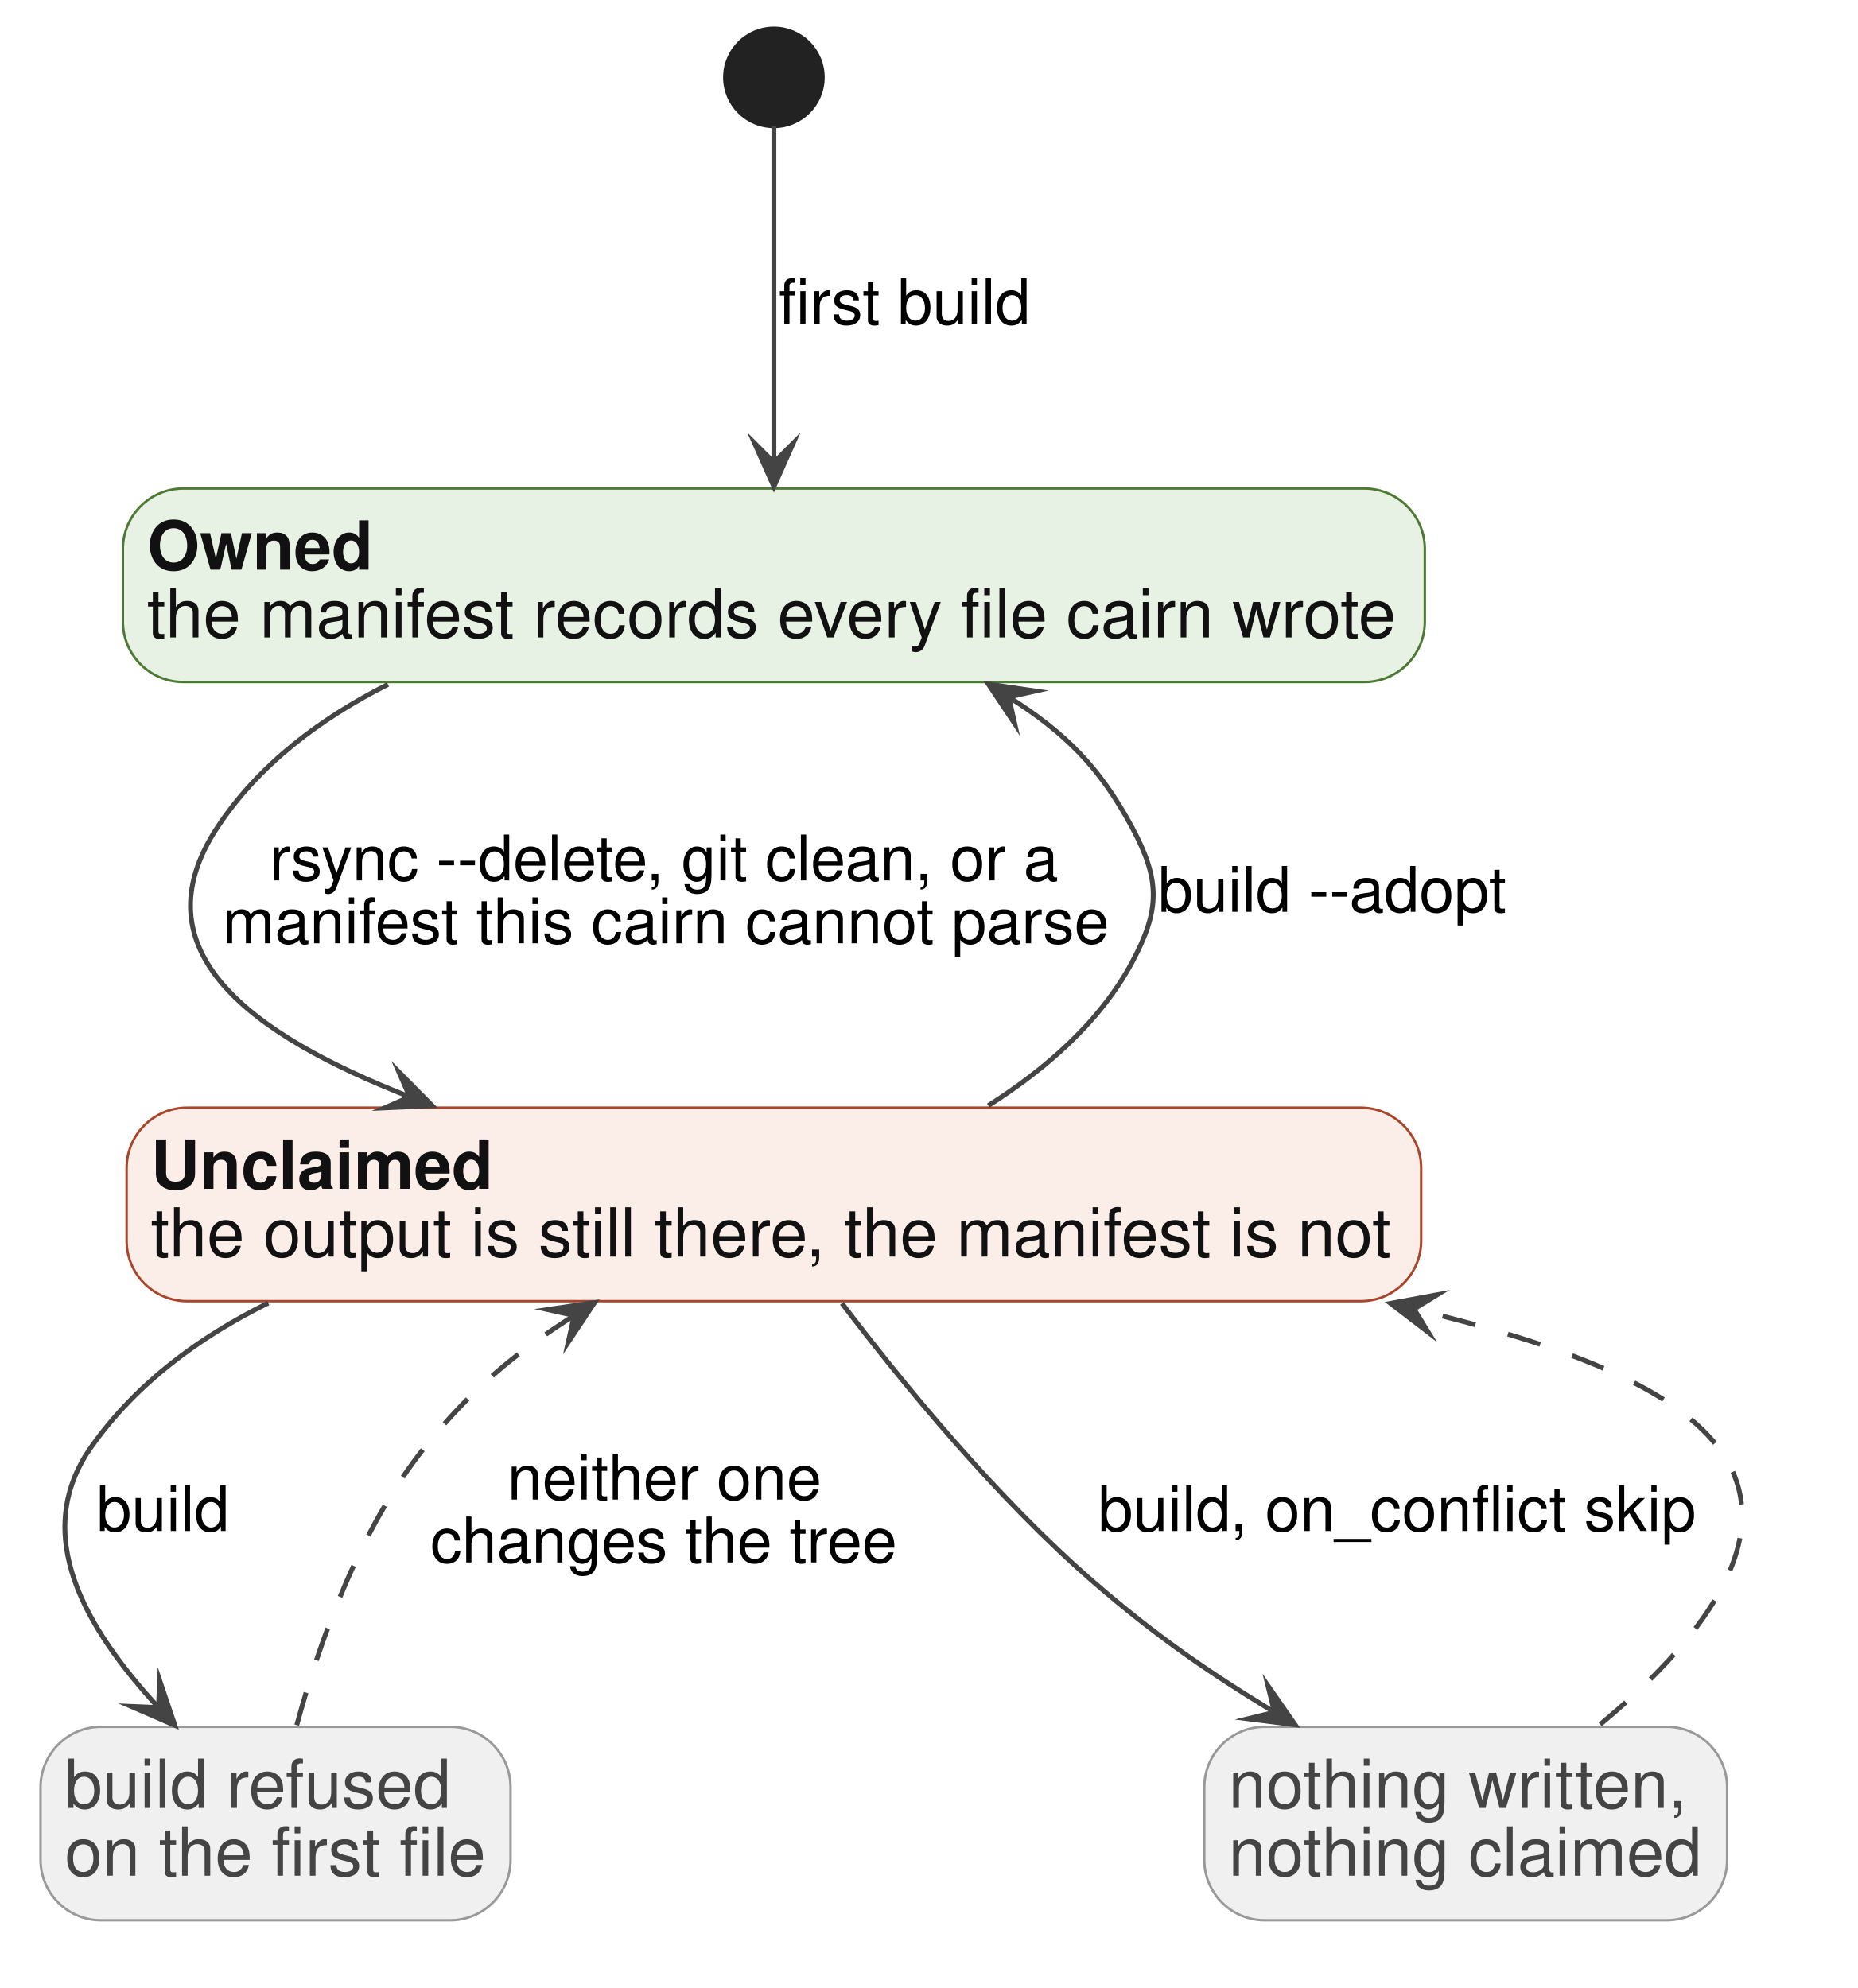
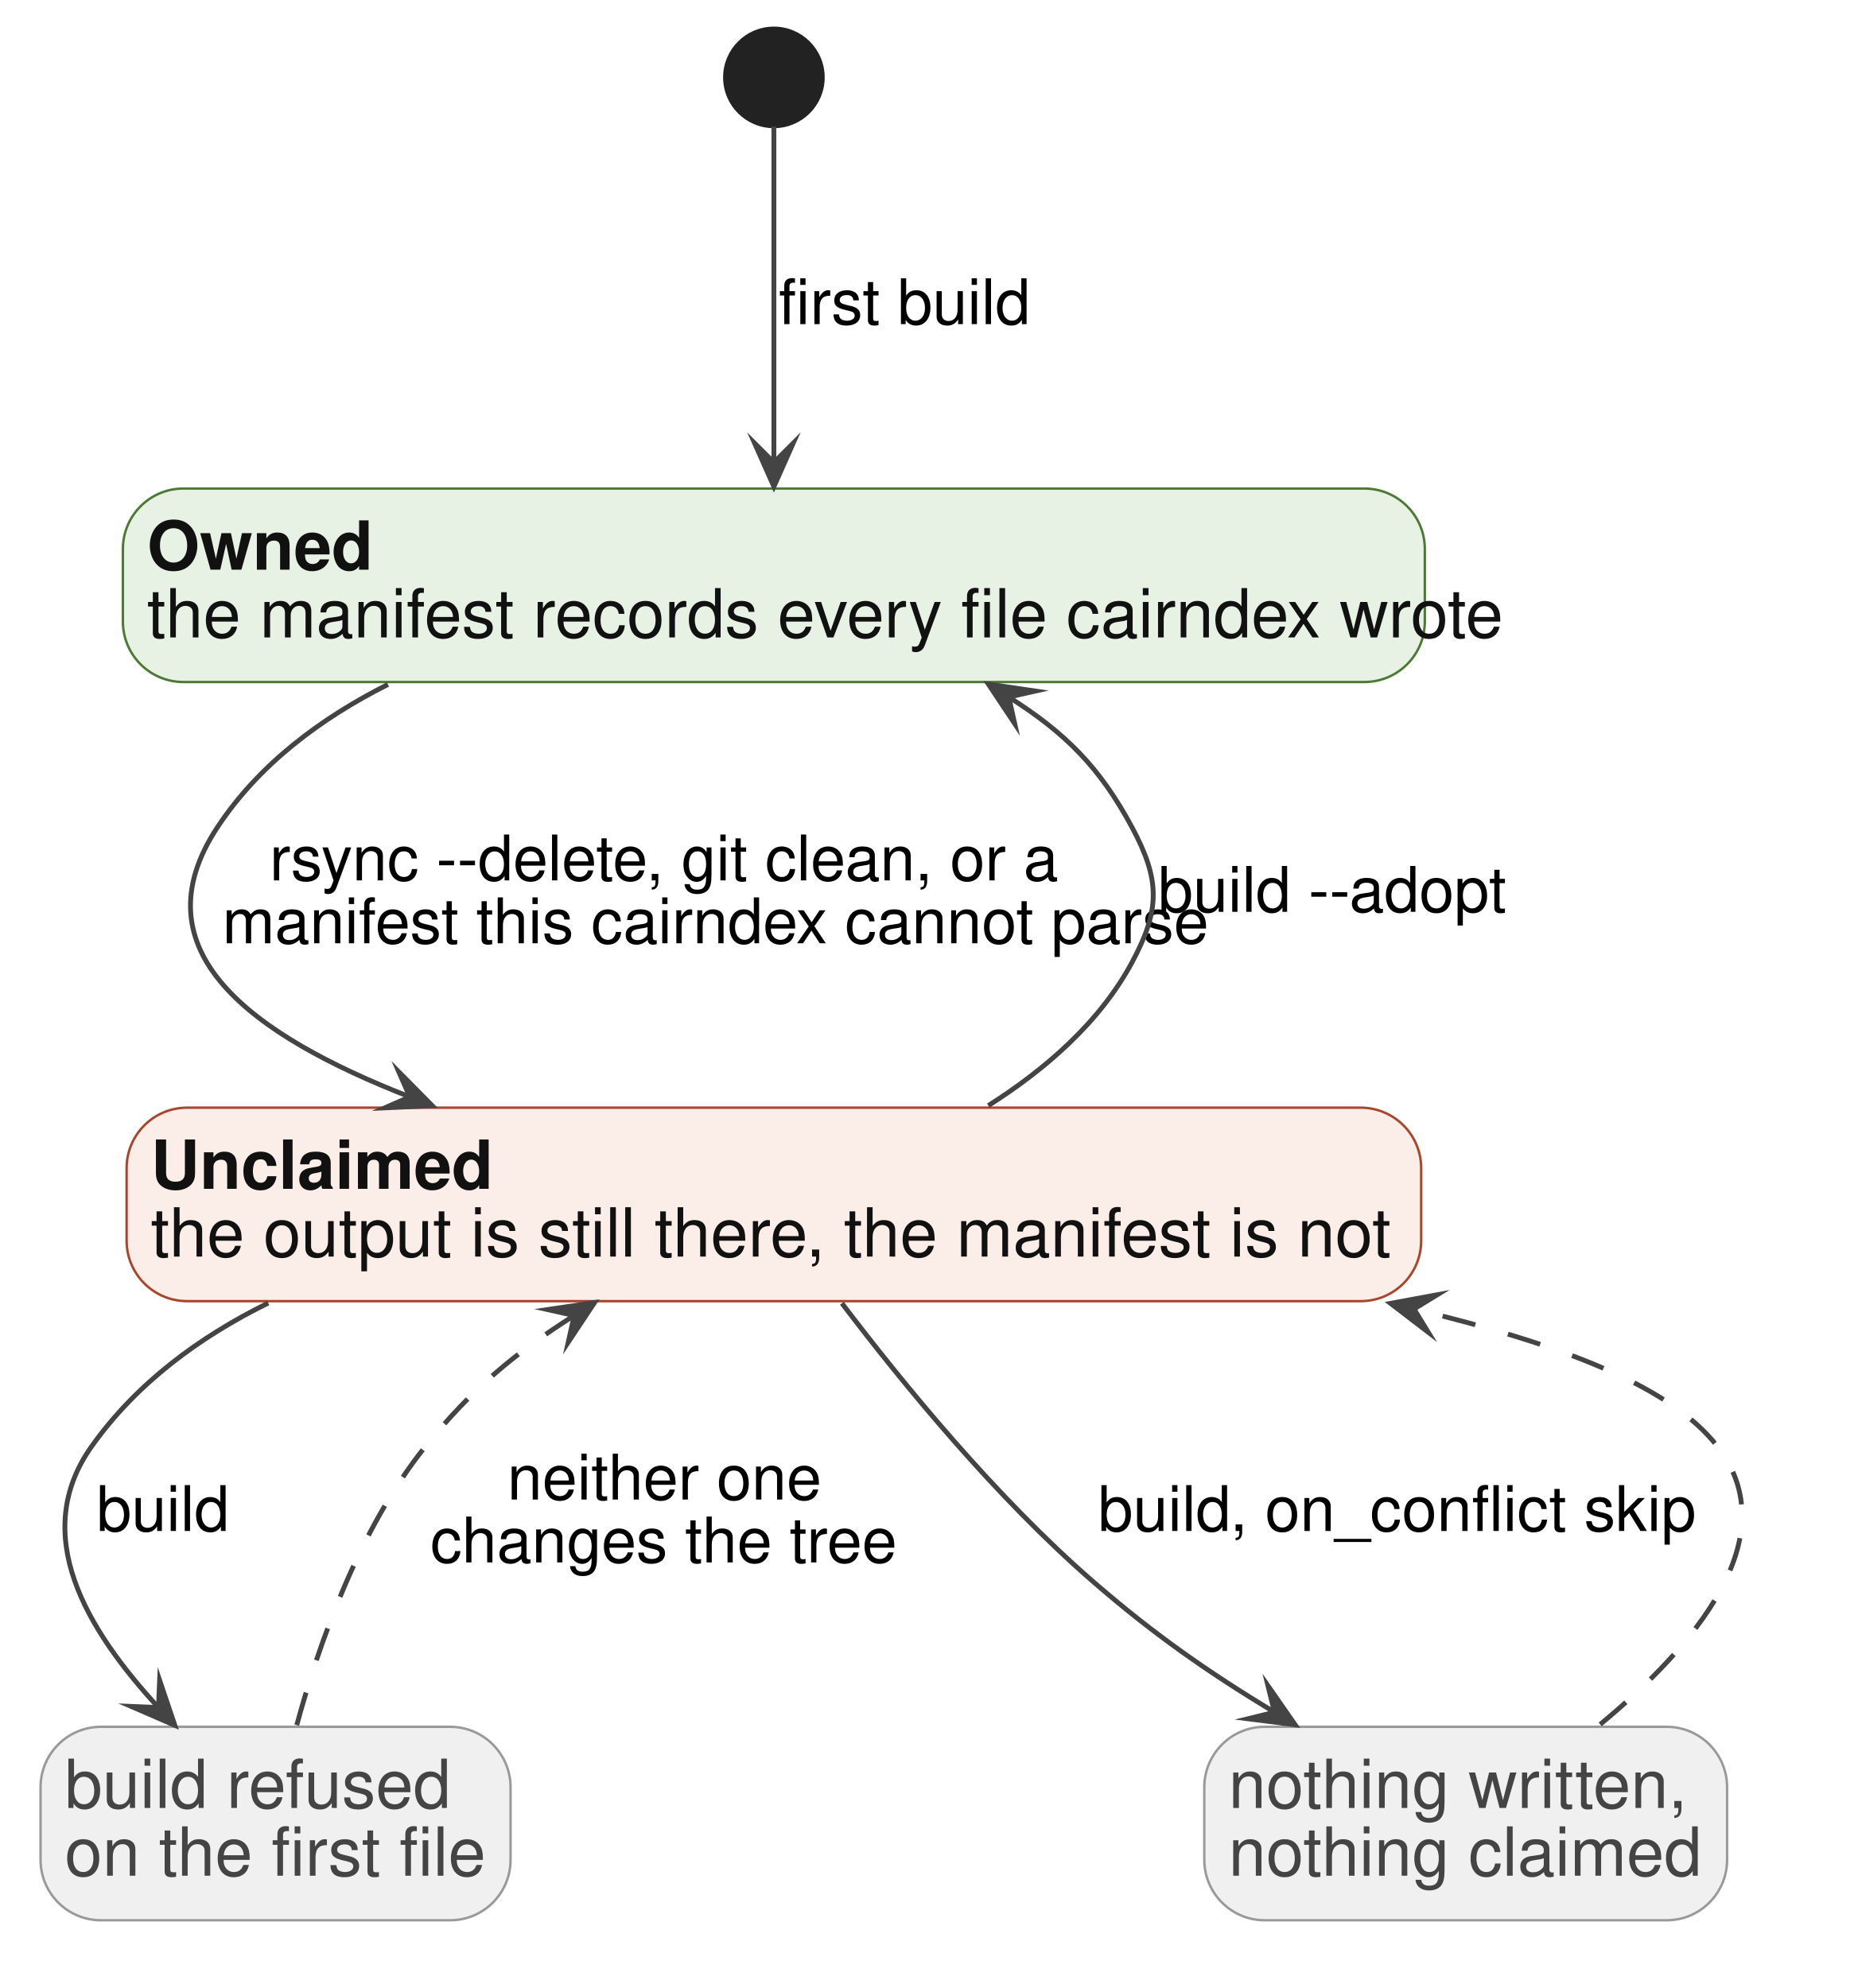
<svg xmlns="http://www.w3.org/2000/svg" contentStyleType="text/css" data-diagram-type="STATE" height="685px" preserveAspectRatio="none" style="width:640px;height:685px;background:#FFFFFF;" version="1.1" viewBox="0 0 640 685" width="640px" zoomAndPan="magnify">
  <defs />
  <g>
    <rect fill="#E8F2E4" height="66.667" rx="20.833" ry="20.833" style="stroke:#4C7A34;stroke-width:0.833;" width="448.504" x="42.333" y="168.333" />
    <text fill="#111111" font-family="Helvetica" font-size="23.333" font-weight="700" lengthAdjust="spacing" textLength="77.782" x="50.667" y="196.3">Owned</text>
-     <text fill="#111111" font-family="Helvetica" font-size="23.333" lengthAdjust="spacing" textLength="431.838" x="50.667" y="219.634">the manifest records every file cairn wrote</text>
+     <text fill="#111111" font-family="Helvetica" font-size="23.333" lengthAdjust="spacing" textLength="431.838" x="50.667" y="219.634">the manifest records every file cairndex wrote</text>
    <rect fill="#FBEDE7" height="66.667" rx="20.833" ry="20.833" style="stroke:#A8452A;stroke-width:0.833;" width="445.964" x="43.617" y="381.667" />
    <text fill="#111111" font-family="Helvetica" font-size="23.333" font-weight="700" lengthAdjust="spacing" textLength="118" x="51.95" y="409.634">Unclaimed</text>
    <text fill="#111111" font-family="Helvetica" font-size="23.333" lengthAdjust="spacing" textLength="429.297" x="51.95" y="432.967">the output is still there, the manifest is not</text>
    <rect fill="#F0F0F0" height="66.667" rx="20.833" ry="20.833" style="stroke:#999999;stroke-width:0.833;" width="161.919" x="13.967" y="595" />
    <text fill="#444444" font-family="Helvetica" font-size="23.333" lengthAdjust="spacing" textLength="133.608" x="22.3" y="622.967">build refused</text>
    <text fill="#444444" font-family="Helvetica" font-size="23.333" lengthAdjust="spacing" textLength="145.252" x="22.3" y="646.301">on the first file</text>
    <rect fill="#F0F0F0" height="66.667" rx="20.833" ry="20.833" style="stroke:#999999;stroke-width:0.833;" width="180.102" x="414.867" y="595" />
    <text fill="#444444" font-family="Helvetica" font-size="23.333" lengthAdjust="spacing" textLength="158.241" x="423.2" y="622.967">nothing written,</text>
    <text fill="#444444" font-family="Helvetica" font-size="23.333" lengthAdjust="spacing" textLength="163.436" x="423.2" y="646.301">nothing claimed</text>
    <g class="start_entity" data-qualified-name=".start." data-source-line="33" id="ent0005">
      <ellipse cx="266.6" cy="26.667" fill="#222222" rx="16.667" ry="16.667" style="stroke:#222222;stroke-width:1.667;" />
    </g>
    <g class="link" data-entity-1="ent0005" data-entity-2="ent0001" data-link-type="dependency" data-source-line="33" id="lnk6">
      <path d="M266.6,43.567 C266.6,71.3 266.6,122.267 266.6,159.35" fill="none" id="*start*-to-Owned" style="stroke:#444444;stroke-width:1.667;" />
      <polygon fill="#444444" points="266.6,167.683,273.267,152.683,266.6,159.35,259.933,152.683,266.6,167.683" style="stroke:#444444;stroke-width:1.667;stroke-linejoin:miter;stroke-miterlimit:10;" />
      <text fill="#000000" font-family="Helvetica" font-size="21.667" lengthAdjust="spacing" textLength="86.698" x="268.267" y="111.684">first build</text>
    </g>
    <g class="link" data-entity-1="ent0001" data-entity-2="ent0002" data-link-type="dependency" data-source-line="34" id="lnk7">
      <path d="M133.65,235.833 C110.433,247.533 89.183,263.417 74.933,285 C46.767,327.6 86.438,356.567 141.155,377.95" fill="none" id="Owned-to-Unclaimed" style="stroke:#444444;stroke-width:1.667;" />
      <polygon fill="#444444" points="148.917,380.983,137.372,369.314,141.155,377.95,132.519,381.733,148.917,380.983" style="stroke:#444444;stroke-width:1.667;stroke-linejoin:miter;stroke-miterlimit:10;" />
      <text fill="#000000" font-family="Helvetica" font-size="21.667" lengthAdjust="spacing" textLength="273.362" x="92.866" y="303.35">rsync --delete, git clean, or a</text>
-       <text fill="#000000" font-family="Helvetica" font-size="21.667" lengthAdjust="spacing" textLength="305.894" x="76.6" y="325.017">manifest this cairn cannot parse</text>
+       <text fill="#000000" font-family="Helvetica" font-size="21.667" lengthAdjust="spacing" textLength="305.894" x="76.6" y="325.017">manifest this cairndex cannot parse</text>
    </g>
    <g class="link" data-entity-1="ent0002" data-entity-2="ent0001" data-link-type="dependency" data-source-line="39" id="lnk12">
      <path d="M340.467,380.95 C360.083,368.517 378.867,352.25 389.933,331.667 C399.733,313.4 399.733,303.267 389.933,285 C378.867,264.417 367.122,252.611 347.505,240.178" fill="none" id="Unclaimed-to-Owned" style="stroke:#444444;stroke-width:1.667;" />
      <polygon fill="#444444" points="340.467,235.717,349.567,249.378,347.505,240.178,356.705,238.116,340.467,235.717" style="stroke:#444444;stroke-width:1.667;stroke-linejoin:miter;stroke-miterlimit:10;" />
      <text fill="#000000" font-family="Helvetica" font-size="21.667" lengthAdjust="spacing" textLength="120.447" x="398.95" y="314.184">build --adopt</text>
    </g>
    <g class="link" data-entity-1="ent0002" data-entity-2="ent0003" data-link-type="dependency" data-source-line="35" id="lnk8">
      <path d="M92.417,448.967 C68.55,460.733 46.983,476.683 31.6,498.333 C10,528.7 29.809,561.416 54.593,588.366" fill="none" id="Unclaimed-to-Refused" style="stroke:#444444;stroke-width:1.667;" />
      <polygon fill="#444444" points="60.233,594.5,54.987,578.946,54.593,588.366,45.173,587.971,60.233,594.5" style="stroke:#444444;stroke-width:1.667;stroke-linejoin:miter;stroke-miterlimit:10;" />
      <text fill="#000000" font-family="Helvetica" font-size="21.667" lengthAdjust="spacing" textLength="45.777" x="33.267" y="527.517">build</text>
    </g>
    <g class="link" data-entity-1="ent0003" data-entity-2="ent0002" data-link-type="dependency" data-source-line="37" id="lnk10">
      <path d="M102.233,594.417 C109.767,566.683 123.7,526.767 146.6,498.333 C162.4,478.7 177.133,466.42 197.8,453.286" fill="none" id="Refused-to-Unclaimed" style="stroke:#444444;stroke-width:1.667;stroke-dasharray:11.667,11.667;" />
      <polygon fill="#444444" points="204.833,448.817,188.598,451.235,197.8,453.286,195.749,462.488,204.833,448.817" style="stroke:#444444;stroke-width:1.667;stroke-linejoin:miter;stroke-miterlimit:10;" />
      <text fill="#000000" font-family="Helvetica" font-size="21.667" lengthAdjust="spacing" textLength="108.418" x="174.763" y="516.684">neither one</text>
      <text fill="#000000" font-family="Helvetica" font-size="21.667" lengthAdjust="spacing" textLength="161.41" x="148.267" y="538.35">changes the tree</text>
    </g>
    <g class="link" data-entity-1="ent0002" data-entity-2="ent0004" data-link-type="dependency" data-source-line="36" id="lnk9">
      <path d="M290.033,449.067 C310.867,476.533 343.117,515.967 376.6,545 C397.733,563.333 416.256,576.183 439.039,589.983" fill="none" id="Unclaimed-to-Frozen" style="stroke:#444444;stroke-width:1.667;" />
      <polygon fill="#444444" points="446.167,594.3,436.791,580.827,439.039,589.983,429.883,592.231,446.167,594.3" style="stroke:#444444;stroke-width:1.667;stroke-linejoin:miter;stroke-miterlimit:10;" />
      <text fill="#000000" font-family="Helvetica" font-size="21.667" lengthAdjust="spacing" textLength="205.95" x="378.267" y="527.517">build, on_conflict skip</text>
    </g>
    <g class="link" data-entity-1="ent0004" data-entity-2="ent0002" data-link-type="dependency" data-source-line="38" id="lnk11">
      <path d="M551.25,594.167 C583.267,567.7 616.067,529.717 591.6,498.333 C575.5,477.683 538.653,463.411 487.12,451.045" fill="none" id="Frozen-to-Unclaimed" style="stroke:#444444;stroke-width:1.667;stroke-dasharray:11.667,11.667;" />
      <polygon fill="#444444" points="479.017,449.1,492.047,459.083,487.12,451.045,495.158,446.118,479.017,449.1" style="stroke:#444444;stroke-width:1.667;stroke-linejoin:miter;stroke-miterlimit:10;" />
    </g>
  </g>
</svg>
